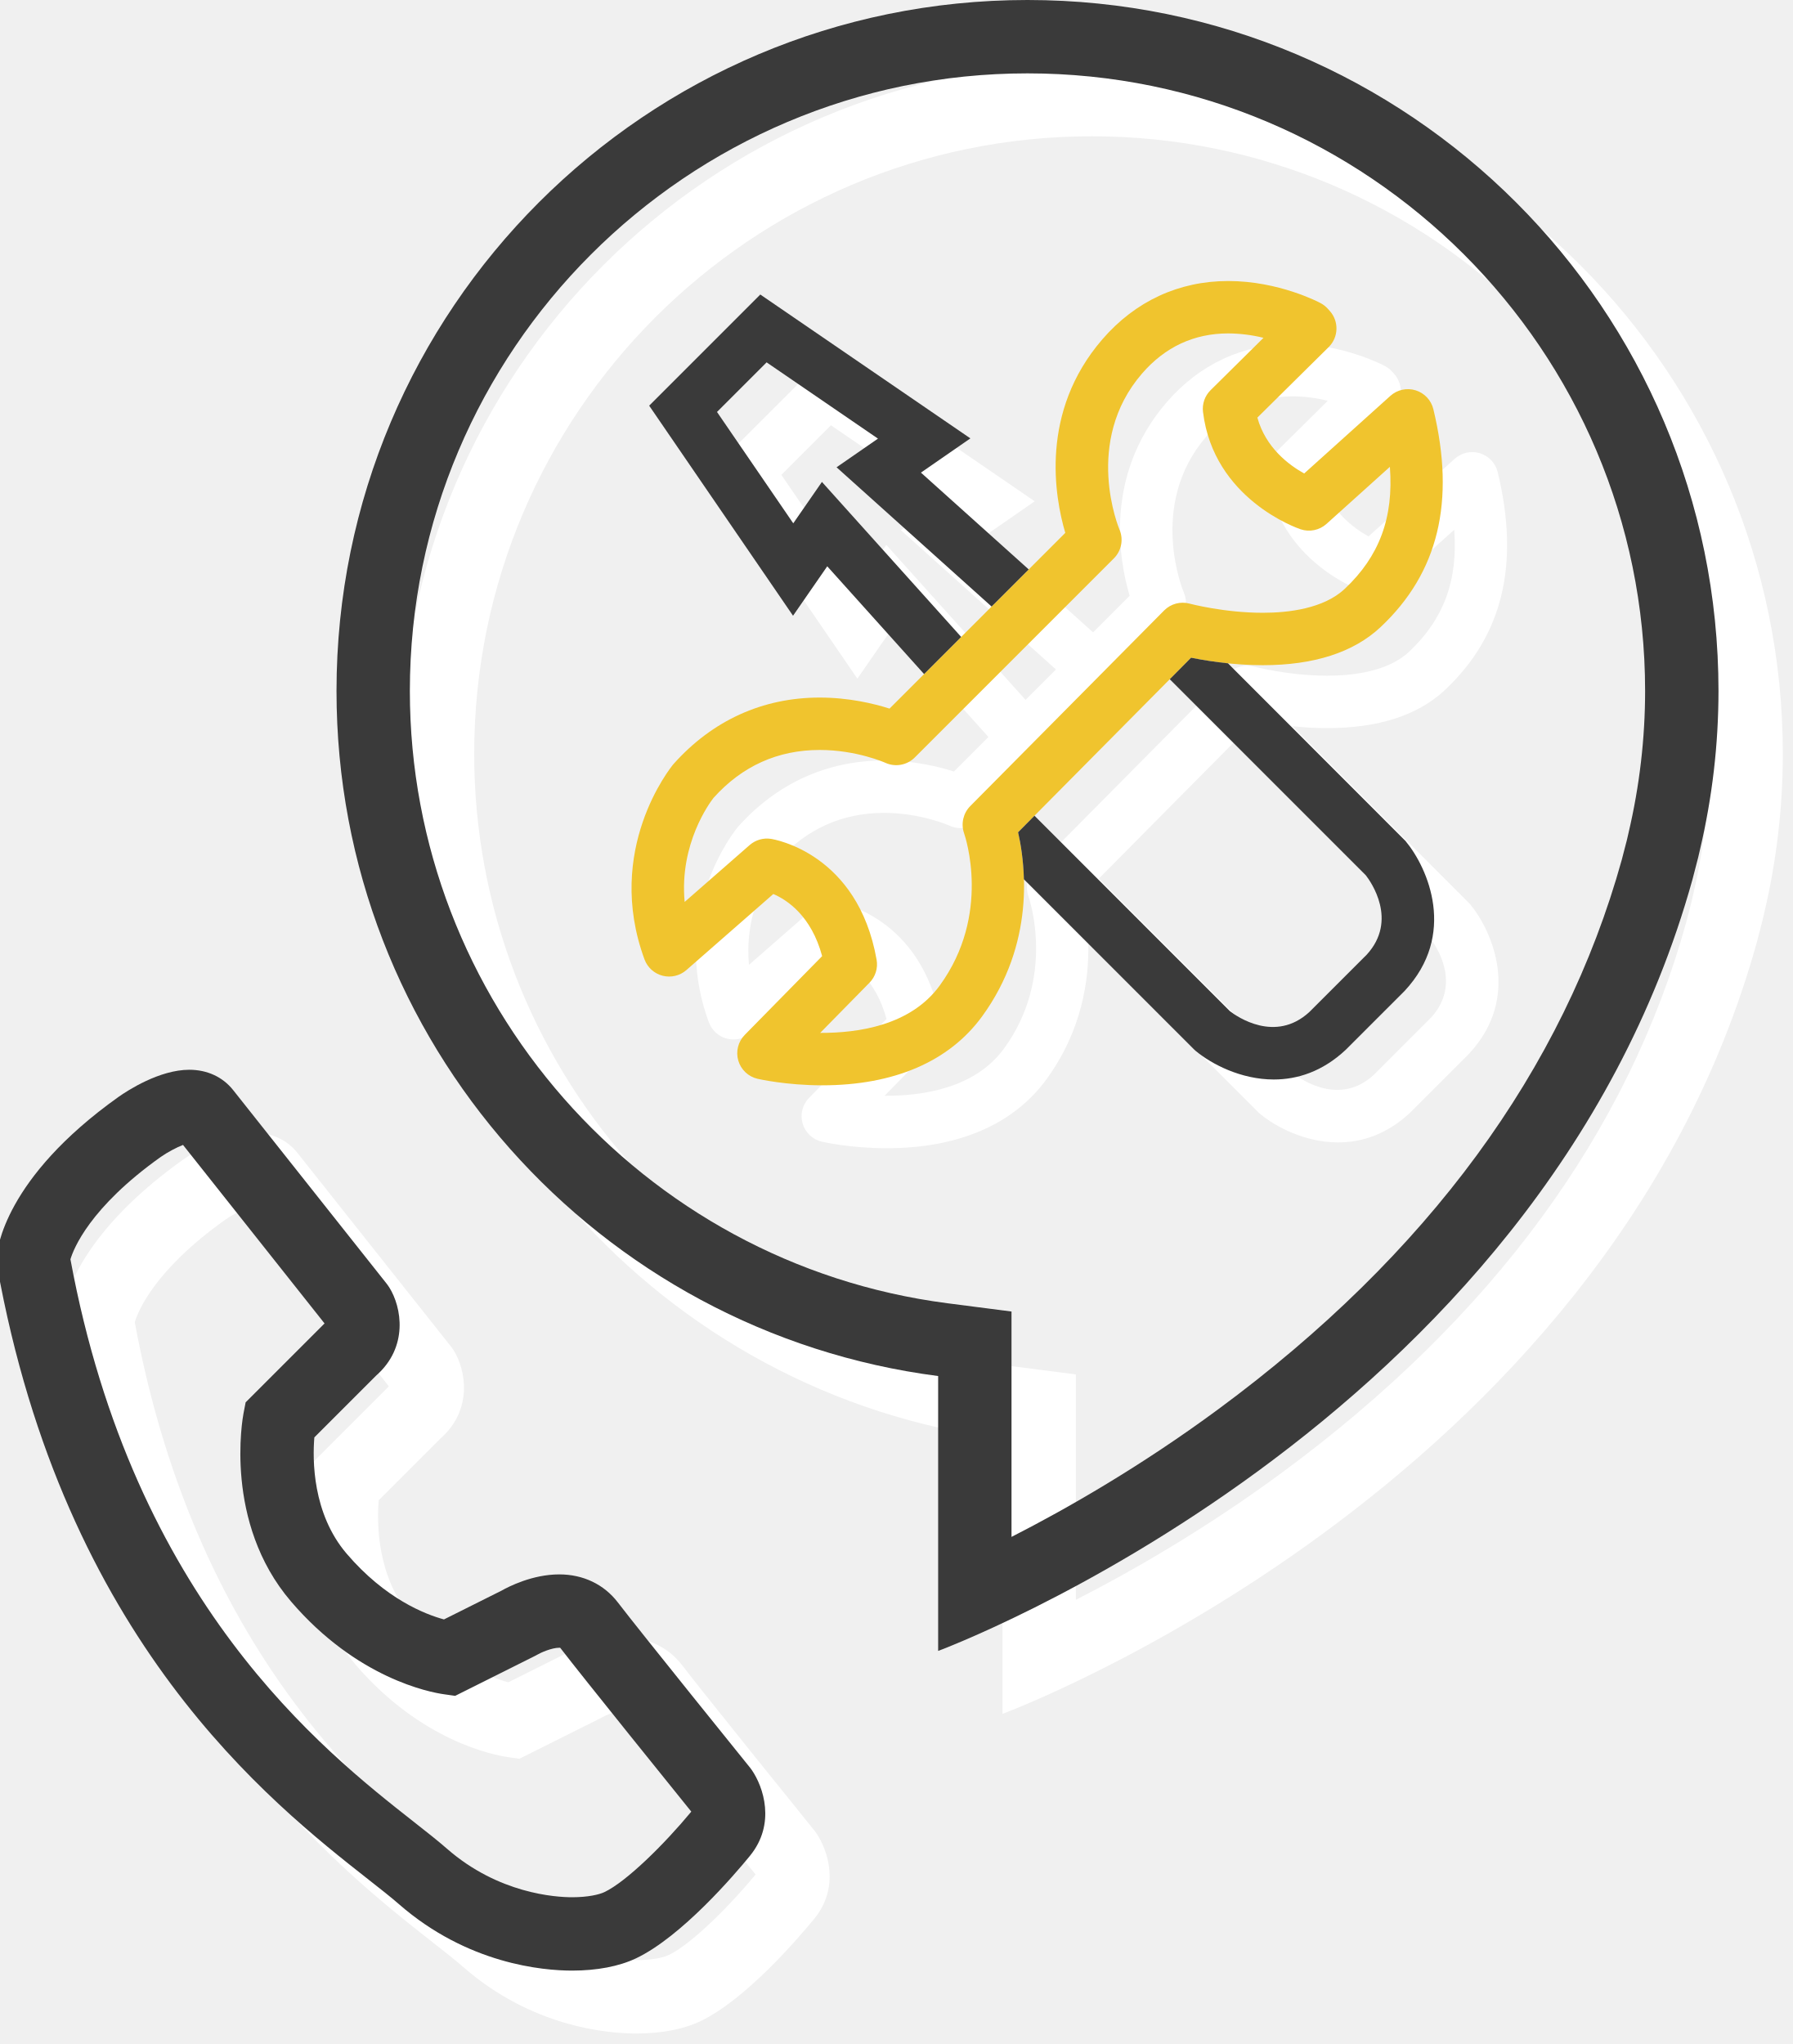
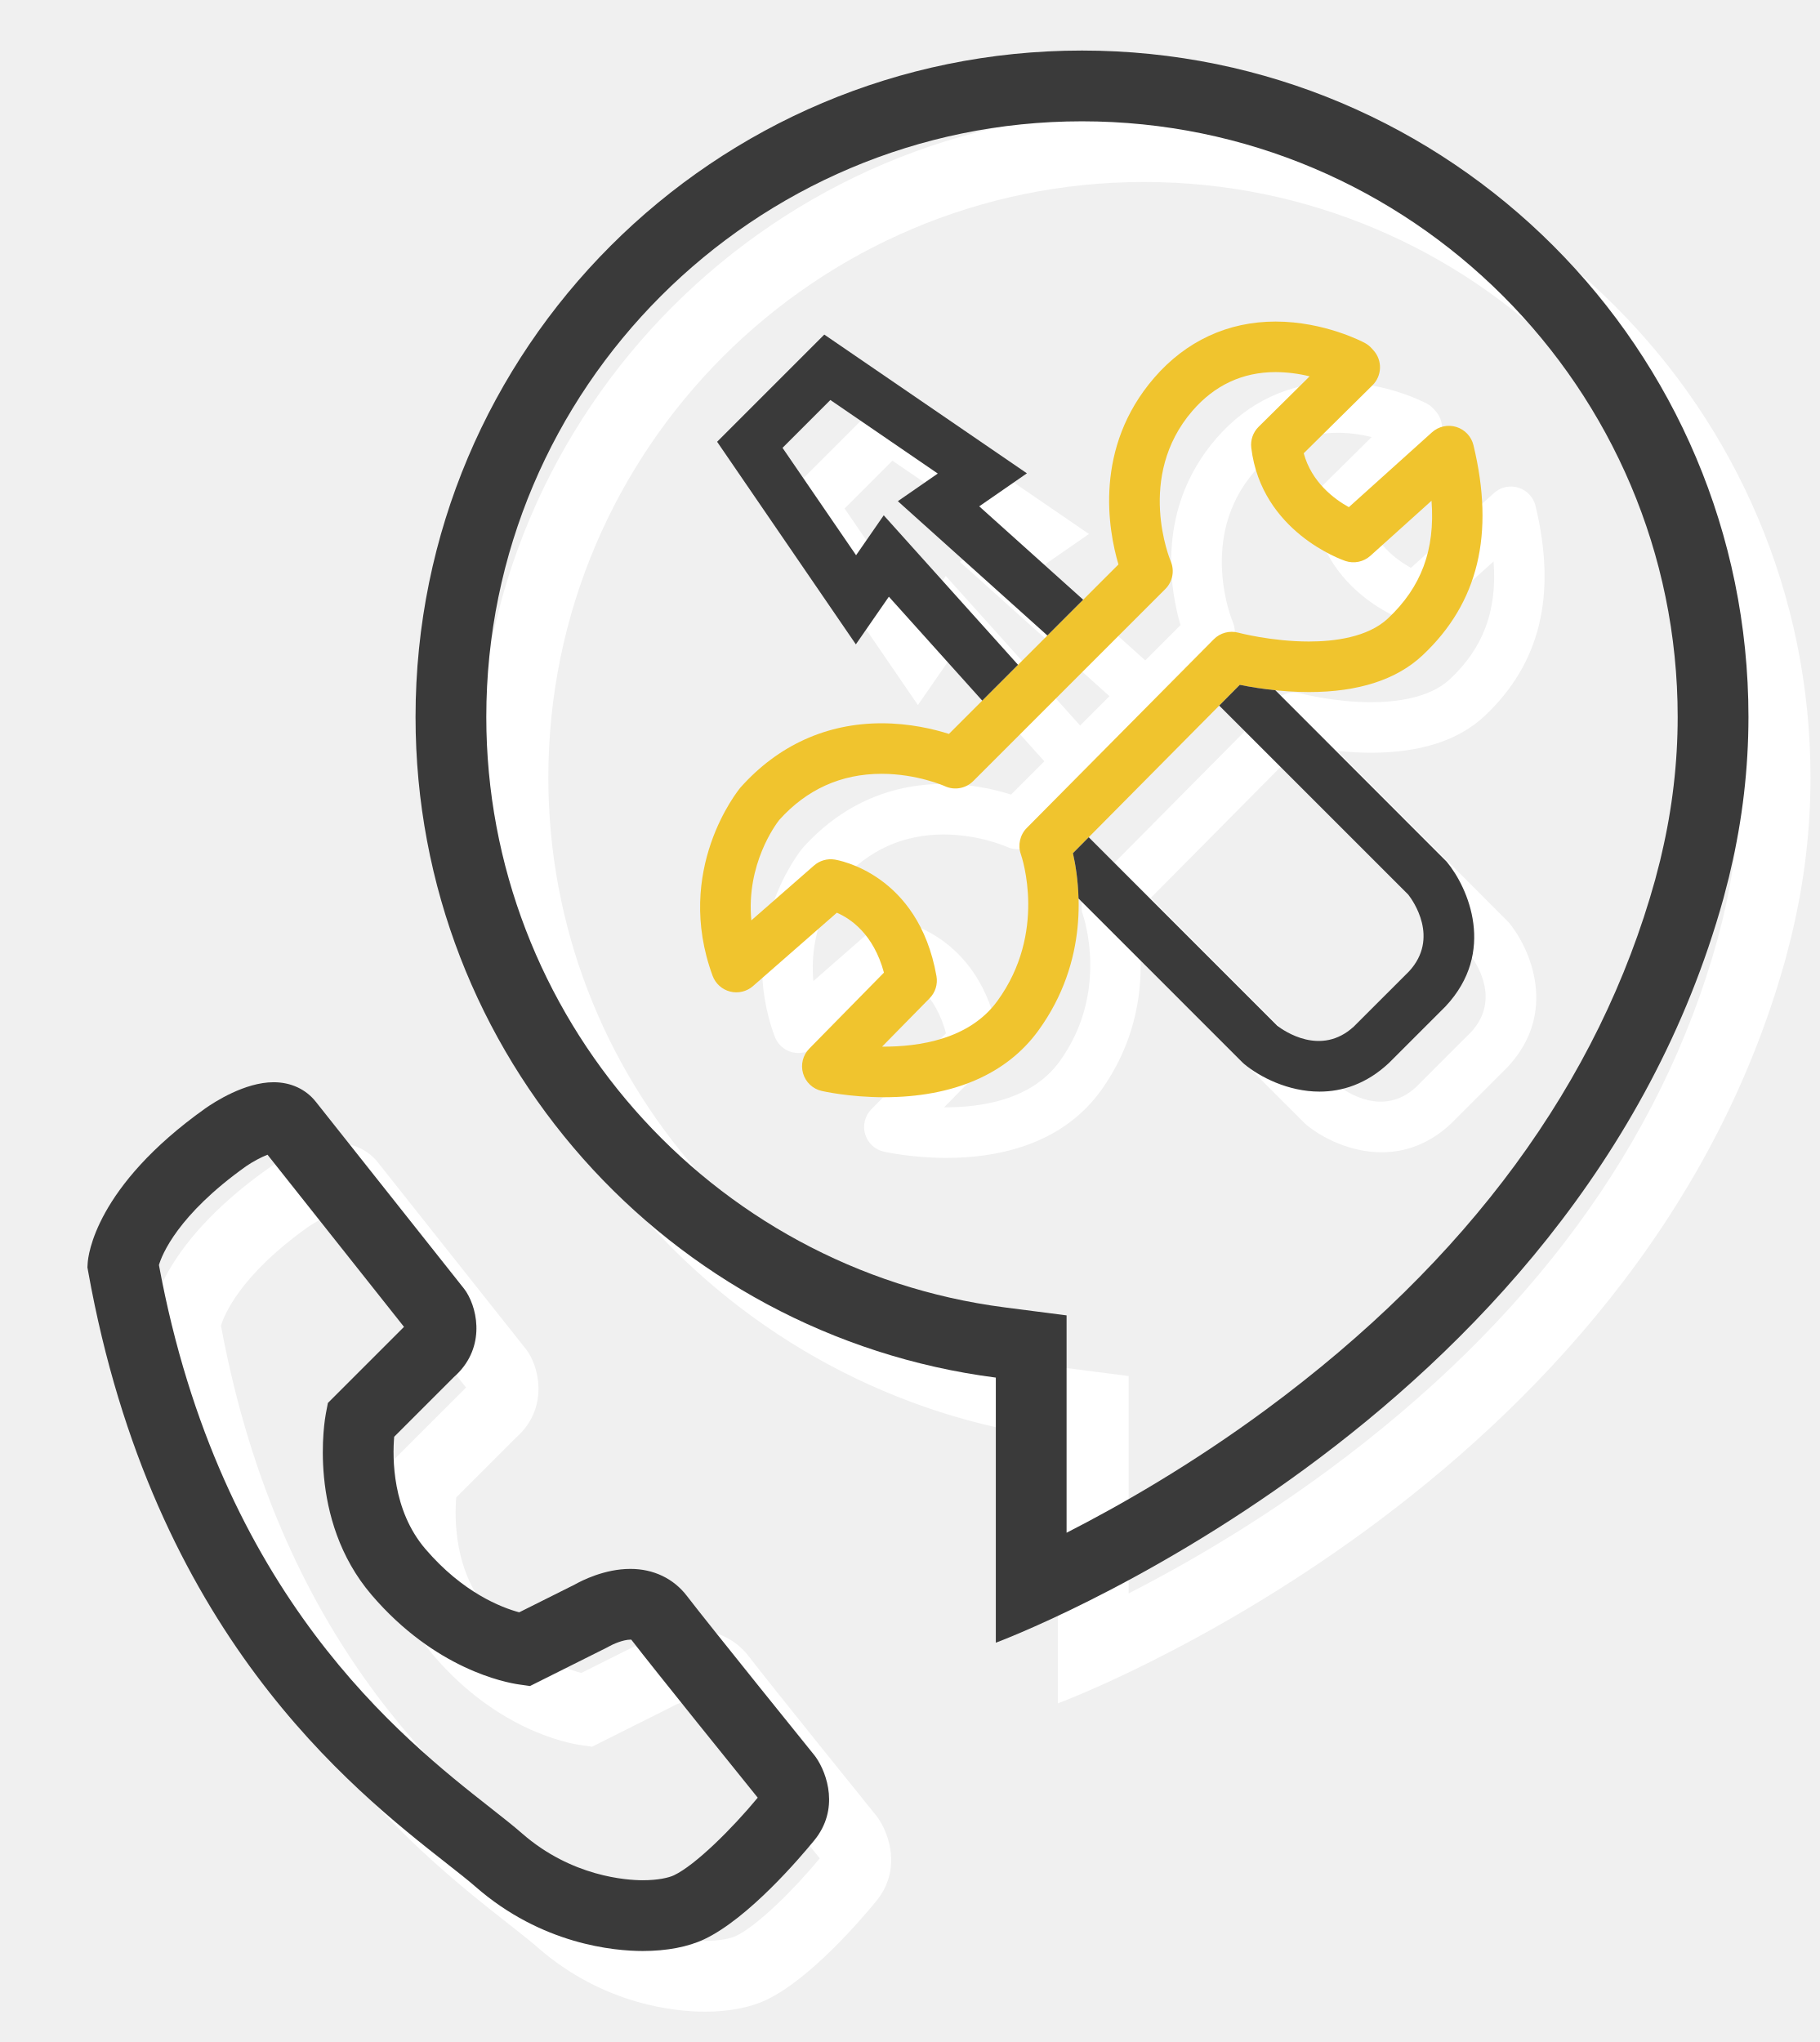
- <svg xmlns="http://www.w3.org/2000/svg" fill="none" viewBox="0 0 171 195">
-   <g clip-path="url(#clip0)">
-     <path d="M77.694 174.636c-.104-.13-10.495-12.996-12.609-15.76-1.32-1.727-3.307-2.678-5.593-2.678-2.56 0-4.836 1.17-5.512 1.553l-5.486 2.743c-1.773-.479-5.587-1.95-9.28-6.268-3.284-3.839-3.26-8.986-3.086-11.099l5.893-5.893c3.093-2.717 2.452-6.516 1.246-8.431l-.219-.311s-12.862-16.221-14.666-18.498c-.989-1.249-2.475-1.938-4.184-1.938-2.849 0-5.879 1.975-6.756 2.592-10.885 7.749-11.586 14.562-11.63 15.313l-.025.414.074.409c6.412 35.726 26.026 51.137 35.453 58.543 1.148.901 2.14 1.681 2.854 2.306C50.731 193.38 57.93 194 60.721 194c2.375-.001 4.48-.405 6.09-1.171 4.365-2.078 9.424-8.01 10.871-9.778 2.501-3.059 1.283-6.599.168-8.208l-.156-.207zm-13.893 11.873c-.499.237-1.57.491-3.08.491-1.56 0-7.033-.334-11.945-4.632-.854-.747-1.913-1.579-3.139-2.543-8.694-6.83-26.729-21.001-32.78-53.684.29-.979 1.83-4.938 8.62-9.771a11.385 11.385 0 012.12-1.142c2.83 3.572 11.41 14.392 13.501 17.03l-7.528 7.527-.203 1.055c-.08.422-1.91 10.409 4.527 17.937 6.286 7.349 13.25 8.667 14.583 8.856l1.082.154 7.644-3.823.218-.118c.281-.167 1.335-.648 2.071-.648.036 0 .065.001.088.003 2.15 2.8 11.105 13.897 12.5 15.624a.03.03 0 00.004.01c-2.562 3.095-6.173 6.669-8.283 7.674zM137.85 65.824c5.512-5.177 7.156-11.975 5.033-20.783a2.502 2.502 0 00-4.103-1.272l-8.221 7.403c-1.438-.795-3.676-2.451-4.465-5.33l6.803-6.729a2.502 2.502 0 00.104-3.446l-.186-.207a2.473 2.473 0 00-.678-.533c-.16-.086-3.988-2.116-8.824-2.116-4.709 0-8.859 1.921-12.002 5.556-6 6.938-4.557 15.042-3.543 18.471l-3.488 3.488-10.284-9.236 4.717-3.266L78.671 34.1l-10.6 10.603 13.723 20.041 3.266-4.717 9.237 10.282-3.295 3.294c-1.5-.478-3.883-1.052-6.663-1.052-5.429 0-10.236 2.174-13.962 6.359-.27.329-6.599 8.165-2.75 18.621a2.501 2.501 0 003.992 1.019l8.295-7.259c1.323.567 3.622 2.08 4.66 5.925l-7.385 7.516a2.498 2.498 0 001.218 4.187c.11.025 2.724.623 6.175.623 6.84 0 12.112-2.271 15.245-6.567 3.363-4.613 4.094-9.433 3.994-13.088l16.217 16.217.172.158c1.521 1.26 4.318 2.725 7.451 2.725 2.227 0 4.625-.741 6.852-2.824l5.518-5.516.102-.104c5.012-5.358 2.258-11.698.1-14.302l-16.945-16.959c1.027.106 2.148.181 3.322.181 4.888-.001 8.669-1.225 11.24-3.639zM84.551 51.978l-2.734 3.949-7.276-10.625 4.731-4.732 10.625 7.276-3.95 2.734 14.792 13.286-4.094 4.093 1.191-1.192-13.285-14.789zm13.562 33.524c.11.313 2.615 7.746-2.328 14.527-2.77 3.798-7.748 4.526-11.4 4.512l4.703-4.787c.566-.576.82-1.391.68-2.187-1.79-10.147-9.745-11.484-10.083-11.536a2.513 2.513 0 00-2.027.589l-6.204 5.428c-.522-5.56 2.413-9.489 2.76-9.932 2.72-3.03 6.126-4.566 10.124-4.566 3.515 0 6.231 1.211 6.25 1.22a2.501 2.501 0 002.817-.501l19-19a2.493 2.493 0 00.527-2.756c-.035-.083-3.494-8.34 2.158-14.876 2.195-2.539 4.961-3.826 8.221-3.826 1.23 0 2.383.183 3.365.421l-5.047 4.993a2.5 2.5 0 00-.725 2.08c1.012 8.3 8.969 11.077 9.307 11.191a2.503 2.503 0 002.473-.511l6.049-5.447c.373 4.864-1.02 8.554-4.309 11.642-2.008 1.887-5.359 2.283-7.818 2.283-3.689 0-6.951-.865-6.982-.873a2.502 2.502 0 00-2.43.653l-18.5 18.667a2.521 2.521 0 00-.58 2.592zm5.502 1.842v0zm-.181-1.121zm33.091 10.856l-5.479 5.476c-3.248 2.98-6.9.432-7.576-.087l-18.643-18.645 14.941-15.075-2.035 2.053 18.707 18.706c.46.592 3.097 4.287.085 7.572zm-15.209-28.054zm-.843-.143l.066.012a4.19 4.19 0 01-.066-.012z" fill="#fff" />
-     <path d="M104.162 6.002c-36.408 0-65.922 29.514-65.922 65.922 0 33.517 25.02 61.172 57.398 65.354v26.224s57.439-21.243 71.969-73.622c.078-.283.139-.538.211-.812.113-.424.225-.85.33-1.277.064-.263.119-.514.178-.769a66.07 66.07 0 001.758-15.098c0-36.408-29.514-65.922-65.922-65.922zm57.348 79.422l-.006.027-.006.027-.029.13c-.039.17-.076.339-.119.515-.094.376-.191.751-.301 1.161l-.104.4a9.602 9.602 0 01-.082.324c-5.564 20.056-18.52 37.7-38.506 52.442-7.373 5.438-14.408 9.464-19.719 12.175V131.123l-6.104-.788c-29.243-3.777-51.295-28.889-51.295-58.412 0-32.49 26.432-58.922 58.922-58.922 32.488 0 58.922 26.432 58.922 58.922a59.082 59.082 0 01-1.573 13.501z" fill="#fff" />
-     <path d="M54.583 187.998c-2.791 0-9.99-.62-16.554-6.364-.714-.625-1.706-1.404-2.854-2.306-9.426-7.406-29.041-22.817-35.453-58.543l-.074-.409.024-.414c.044-.752.746-7.564 11.63-15.313.878-.617 3.908-2.592 6.757-2.592 1.708 0 3.194.688 4.184 1.938 1.804 2.277 14.666 18.498 14.666 18.498l.219.311c1.206 1.915 1.847 5.714-1.246 8.431l-5.893 5.893c-.175 2.112-.198 7.26 3.086 11.099 3.692 4.317 7.507 5.789 9.28 6.268l5.486-2.743c.676-.383 2.952-1.553 5.512-1.553 2.286 0 4.272.951 5.593 2.678 2.114 2.764 12.504 15.63 12.609 15.76l.155.207c1.115 1.609 2.333 5.149-.168 8.208-1.447 1.769-6.505 7.7-10.872 9.778-1.607.763-3.712 1.167-6.087 1.168zM6.72 120.14c6.05 32.683 24.086 46.854 32.78 53.684 1.226.964 2.285 1.796 3.139 2.543 4.912 4.298 10.384 4.632 11.944 4.632 1.511 0 2.582-.254 3.081-.491 2.11-1.005 5.722-4.579 8.284-7.674l-.004-.01C64.55 171.097 55.593 160 53.444 157.2a1.065 1.065 0 00-.088-.003c-.736 0-1.79.481-2.071.648l-.218.118-7.644 3.823-1.082-.154c-1.333-.189-8.297-1.508-14.583-8.856-6.438-7.527-4.608-17.515-4.527-17.937l.203-1.055 7.528-7.527-13.502-17.03c-.611.237-1.467.688-2.12 1.142-6.792 4.833-8.332 8.792-8.62 9.771z" fill="#3A3A3A" />
-     <path d="M78.443 103.54c-3.452 0-6.065-.598-6.175-.623a2.5 2.5 0 01-1.218-4.187l7.384-7.516c-1.037-3.845-3.336-5.357-4.659-5.925l-8.295 7.259a2.503 2.503 0 01-3.993-1.018c-3.848-10.457 2.48-18.293 2.751-18.622 3.726-4.185 8.533-6.359 13.962-6.359 2.78 0 5.162.574 6.663 1.052l16.766-16.765c-1.013-3.43-2.457-11.534 3.543-18.471 3.143-3.634 7.293-5.556 12.002-5.556 4.837 0 8.664 2.029 8.825 2.116.255.137.484.317.677.533l.186.207c.89.993.845 2.508-.104 3.446l-6.803 6.729c.789 2.879 3.028 4.535 4.465 5.33l8.222-7.403a2.5 2.5 0 014.103 1.272c2.123 8.809.478 15.606-5.033 20.783-2.57 2.414-6.353 3.638-11.242 3.638-2.789 0-5.324-.407-6.839-.714L97.127 79.399c.729 3.181 1.631 10.62-3.439 17.574-3.133 4.296-8.405 6.567-15.245 6.567zm-.196-5.001c3.651.015 8.631-.714 11.4-4.512 4.944-6.781 2.438-14.214 2.329-14.527a2.518 2.518 0 01.582-2.593l18.5-18.667a2.501 2.501 0 012.43-.653c.03.008 3.293.873 6.982.873 2.458 0 5.811-.396 7.818-2.283 3.288-3.088 4.681-6.778 4.309-11.642l-6.049 5.447a2.505 2.505 0 01-2.473.511c-.338-.114-8.295-2.891-9.307-11.191a2.496 2.496 0 01.724-2.08l5.047-4.993a14.37 14.37 0 00-3.365-.421c-3.259 0-6.024 1.288-8.221 3.826-5.651 6.536-2.192 14.793-2.157 14.876.405.94.196 2.033-.528 2.756l-19 19a2.5 2.5 0 01-2.817.501c-.018-.008-2.735-1.22-6.25-1.22-3.998 0-7.404 1.536-10.125 4.566-.347.442-3.282 4.372-2.759 9.932l6.204-5.428a2.506 2.506 0 012.027-.589c.337.052 8.291 1.389 10.082 11.536a2.498 2.498 0 01-.679 2.187l-4.704 4.788z" fill="#F0C42E" />
-     <path d="M78.92 54.025l9.238 10.282 3.54-3.541-13.285-14.79-2.735 3.949-7.276-10.624 4.732-4.732 10.625 7.276-3.95 2.734 14.79 13.286 3.542-3.541-10.283-9.236 4.717-3.266-20.042-13.724-10.601 10.603 13.724 20.041 3.265-4.717zM117.147 63.28a37.19 37.19 0 01-3.517-.534l-2.034 2.053 18.706 18.706c.46.592 3.097 4.287.084 7.572l-5.478 5.476c-3.248 2.98-6.901.432-7.576-.087L98.69 77.821l-1.563 1.578c.245 1.07.505 2.63.555 4.485l16.217 16.218.173.158c1.521 1.26 4.318 2.725 7.45 2.725 2.228 0 4.625-.741 6.853-2.824l5.518-5.516.102-.103c5.012-5.358 2.257-11.699.099-14.303L117.147 63.28z" fill="#3A3A3A" />
-     <path d="M98.023 7c32.489 0 58.922 26.432 58.922 58.922 0 4.508-.529 9.05-1.573 13.5l-.006.027-.007.027-.029.13c-.038.17-.076.339-.118.515-.094.376-.191.751-.302 1.161l-.103.4c-.026.108-.054.216-.083.324-5.564 20.056-18.52 37.7-38.506 52.442-7.373 5.438-14.408 9.464-19.719 12.175V125.121l-6.104-.788c-29.243-3.777-51.294-28.889-51.294-58.412C39.102 33.432 65.534 7 98.023 7zm0-7c-36.407 0-65.92 29.514-65.92 65.922 0 33.517 25.02 61.172 57.397 65.354V157.5s57.439-21.243 71.97-73.622c.078-.283.138-.538.21-.812.114-.424.225-.85.331-1.277.063-.263.119-.514.177-.769a66.014 66.014 0 001.758-15.098C163.945 29.514 134.432 0 98.023 0z" fill="#3A3A3A" />
-   </g>
-   <defs>
-     <clipPath id="clip0">
-       <path fill="#fff" d="M0 0h171v195H0z" />
-     </clipPath>
-   </defs>
+ <svg xmlns="http://www.w3.org/2000/svg" fill="none" viewBox="0 0 180 202">
+   <path d="M86.694 179.636c-.104-.13-10.495-12.996-12.609-15.76-1.32-1.727-3.307-2.678-5.593-2.678-2.56 0-4.836 1.17-5.512 1.553l-5.486 2.743c-1.773-.479-5.587-1.95-9.28-6.268-3.284-3.839-3.26-8.986-3.086-11.099l5.893-5.893c3.093-2.717 2.452-6.516 1.246-8.431l-.219-.311s-12.862-16.221-14.666-18.498c-.989-1.249-2.475-1.938-4.184-1.938-2.849 0-5.879 1.975-6.756 2.592-10.885 7.749-11.586 14.562-11.63 15.313l-.025.414.074.409c6.412 35.726 26.026 51.137 35.453 58.543 1.148.901 2.14 1.681 2.854 2.306C59.731 198.38 66.93 199 69.721 199c2.375-.001 4.48-.405 6.09-1.171 4.365-2.078 9.424-8.01 10.871-9.778 2.501-3.059 1.283-6.599.168-8.208l-.156-.207zm-13.893 11.873c-.499.237-1.57.491-3.08.491-1.56 0-7.033-.334-11.945-4.632-.854-.747-1.913-1.579-3.139-2.543-8.694-6.83-26.729-21.001-32.78-53.684.29-.979 1.83-4.938 8.62-9.771a11.385 11.385 0 012.12-1.142c2.83 3.572 11.41 14.392 13.501 17.03l-7.528 7.527-.203 1.055c-.08.422-1.91 10.409 4.527 17.937 6.286 7.349 13.25 8.667 14.583 8.856l1.082.154 7.644-3.823.218-.118c.281-.167 1.335-.648 2.071-.648.036 0 .065.001.088.003 2.15 2.8 11.105 13.897 12.5 15.624a.03.03 0 00.004.01c-2.562 3.095-6.173 6.669-8.283 7.674zM146.85 70.824c5.512-5.177 7.156-11.975 5.033-20.783a2.502 2.502 0 00-4.103-1.272l-8.221 7.403c-1.438-.795-3.676-2.451-4.465-5.33l6.803-6.729a2.502 2.502 0 00.104-3.446l-.186-.207a2.473 2.473 0 00-.678-.533c-.16-.086-3.988-2.116-8.824-2.116-4.709 0-8.859 1.921-12.002 5.556-6 6.938-4.557 15.042-3.543 18.471l-3.488 3.488-10.284-9.236 4.717-3.266L87.671 39.1l-10.6 10.603 13.723 20.041 3.266-4.717 9.237 10.282-3.295 3.294c-1.5-.478-3.883-1.052-6.663-1.052-5.429 0-10.236 2.174-13.962 6.359-.27.329-6.599 8.165-2.75 18.621a2.501 2.501 0 003.992 1.019l8.295-7.259c1.323.567 3.622 2.08 4.66 5.925l-7.385 7.516a2.498 2.498 0 001.218 4.187c.11.025 2.724.623 6.175.623 6.84 0 12.112-2.271 15.245-6.567 3.363-4.613 4.094-9.433 3.994-13.088l16.217 16.217.172.158c1.521 1.26 4.318 2.725 7.451 2.725 2.227 0 4.625-.741 6.852-2.824l5.518-5.516.102-.104c5.012-5.358 2.258-11.698.1-14.302l-16.945-16.959c1.027.106 2.148.181 3.322.181 4.888-.001 8.669-1.225 11.24-3.639zM93.551 56.978l-2.734 3.949-7.276-10.625 4.731-4.732 10.625 7.276-3.95 2.734 14.792 13.286-4.094 4.093 1.191-1.192-13.285-14.789zm13.562 33.524c.109.313 2.615 7.746-2.328 14.527-2.77 3.798-7.748 4.526-11.4 4.512l4.703-4.787c.566-.576.82-1.391.68-2.187-1.79-10.147-9.745-11.484-10.083-11.536a2.513 2.513 0 00-2.027.589l-6.204 5.428c-.522-5.56 2.413-9.489 2.76-9.932 2.72-3.03 6.126-4.566 10.124-4.566 3.515 0 6.231 1.211 6.25 1.22a2.5 2.5 0 002.817-.501l19-19a2.493 2.493 0 00.527-2.756c-.035-.083-3.494-8.34 2.158-14.876 2.195-2.539 4.961-3.826 8.221-3.826 1.23 0 2.383.183 3.365.421l-5.047 4.993a2.5 2.5 0 00-.725 2.08c1.012 8.3 8.969 11.077 9.307 11.191a2.503 2.503 0 002.473-.511l6.049-5.447c.373 4.864-1.02 8.554-4.309 11.642-2.008 1.887-5.359 2.283-7.818 2.283-3.689 0-6.951-.865-6.982-.873a2.502 2.502 0 00-2.43.653l-18.5 18.667a2.521 2.521 0 00-.581 2.592zm5.502 1.842v0zm-.181-1.121zm33.091 10.856l-5.479 5.476c-3.248 2.98-6.9.432-7.576-.087l-18.643-18.645 14.941-15.075-2.035 2.053 18.707 18.706c.46.592 3.097 4.287.085 7.572zm-15.209-28.054zm-.843-.143l.066.012a4.19 4.19 0 01-.066-.012z" fill="#fff" />
+   <path d="M113.162 11.002c-36.408 0-65.922 29.514-65.922 65.922 0 33.517 25.02 61.172 57.398 65.354v26.224s57.439-21.243 71.969-73.622c.078-.283.139-.538.211-.812.113-.424.225-.85.33-1.277.064-.263.119-.514.178-.769a66.07 66.07 0 001.758-15.098c0-36.408-29.514-65.922-65.922-65.922zm57.348 79.422l-.006.027-.006.027-.029.13c-.039.17-.076.339-.119.515-.094.376-.191.751-.301 1.161l-.104.4a9.602 9.602 0 01-.082.324c-5.564 20.056-18.52 37.7-38.506 52.442-7.373 5.438-14.408 9.464-19.719 12.175V136.123l-6.104-.788c-29.243-3.777-51.295-28.889-51.295-58.412 0-32.49 26.432-58.922 58.922-58.922 32.488 0 58.922 26.432 58.922 58.922a59.082 59.082 0 01-1.573 13.501z" fill="#fff" />
+   <path d="M63.583 192.998c-2.791 0-9.99-.62-16.554-6.364-.714-.625-1.706-1.404-2.854-2.306-9.426-7.406-29.041-22.817-35.453-58.543l-.074-.409.024-.414c.044-.752.746-7.564 11.63-15.313.878-.617 3.908-2.592 6.757-2.592 1.708 0 3.194.688 4.184 1.938 1.804 2.277 14.666 18.498 14.666 18.498l.219.311c1.206 1.915 1.847 5.714-1.246 8.431l-5.893 5.893c-.175 2.112-.198 7.26 3.086 11.099 3.692 4.317 7.507 5.789 9.28 6.268l5.486-2.743c.676-.383 2.952-1.553 5.512-1.553 2.286 0 4.272.951 5.593 2.678 2.114 2.764 12.504 15.63 12.609 15.76l.155.207c1.115 1.609 2.333 5.149-.168 8.208-1.447 1.769-6.505 7.7-10.872 9.778-1.607.763-3.712 1.167-6.087 1.168zM15.72 125.14c6.05 32.683 24.086 46.854 32.78 53.684 1.226.964 2.285 1.796 3.139 2.543 4.912 4.298 10.384 4.632 11.944 4.632 1.511 0 2.582-.254 3.081-.491 2.11-1.005 5.722-4.579 8.284-7.674l-.004-.01C73.55 176.097 64.593 165 62.444 162.2a1.065 1.065 0 00-.088-.003c-.736 0-1.79.481-2.071.648l-.218.118-7.644 3.823-1.082-.154c-1.333-.189-8.297-1.508-14.583-8.856-6.438-7.527-4.608-17.515-4.527-17.937l.203-1.055 7.528-7.527-13.502-17.03c-.611.237-1.467.688-2.12 1.142-6.792 4.833-8.332 8.792-8.62 9.771z" fill="#3A3A3A" />
+   <path d="M87.443 108.54c-3.452 0-6.065-.598-6.175-.623a2.5 2.5 0 01-1.218-4.187l7.384-7.516c-1.037-3.845-3.336-5.357-4.659-5.925l-8.295 7.259a2.503 2.503 0 01-3.993-1.018c-3.848-10.457 2.48-18.293 2.751-18.622 3.726-4.185 8.533-6.359 13.962-6.359 2.78 0 5.162.574 6.663 1.052l16.766-16.765c-1.013-3.43-2.457-11.534 3.543-18.471 3.143-3.634 7.293-5.556 12.002-5.556 4.837 0 8.664 2.029 8.825 2.116.255.137.484.317.677.533l.186.207c.89.993.845 2.508-.104 3.446l-6.803 6.729c.789 2.879 3.028 4.535 4.465 5.33l8.222-7.403a2.5 2.5 0 014.103 1.272c2.123 8.809.478 15.606-5.033 20.783-2.57 2.414-6.353 3.638-11.242 3.638-2.789 0-5.324-.407-6.839-.714l-16.504 16.653c.729 3.181 1.631 10.62-3.439 17.574-3.133 4.296-8.405 6.567-15.245 6.567zm-.196-5.001c3.651.015 8.631-.714 11.4-4.512 4.944-6.781 2.438-14.214 2.329-14.527a2.518 2.518 0 01.582-2.593l18.5-18.667a2.501 2.501 0 012.43-.653c.03.008 3.293.873 6.982.873 2.458 0 5.811-.396 7.818-2.283 3.288-3.088 4.681-6.778 4.309-11.642l-6.049 5.447a2.505 2.505 0 01-2.473.511c-.338-.114-8.295-2.891-9.307-11.191a2.496 2.496 0 01.724-2.08l5.047-4.993a14.37 14.37 0 00-3.365-.421c-3.259 0-6.024 1.288-8.221 3.826-5.651 6.536-2.192 14.793-2.157 14.876.405.94.196 2.033-.528 2.756l-19 19a2.5 2.5 0 01-2.817.501c-.018-.008-2.735-1.22-6.25-1.22-3.998 0-7.404 1.536-10.125 4.566-.347.442-3.282 4.372-2.759 9.932l6.204-5.428a2.506 2.506 0 012.027-.589c.337.052 8.291 1.389 10.082 11.536a2.498 2.498 0 01-.679 2.187l-4.704 4.788z" fill="#F0C42E" />
+   <path d="M87.92 59.025l9.238 10.282 3.54-3.541-13.285-14.79-2.735 3.949-7.276-10.624 4.732-4.732 10.625 7.276-3.95 2.734L103.6 62.865l3.541-3.541-10.283-9.236 4.717-3.266-20.042-13.724-10.601 10.603 13.724 20.041 3.265-4.717zM126.147 68.28a37.19 37.19 0 01-3.517-.534l-2.034 2.053 18.706 18.706c.46.592 3.097 4.287.084 7.572l-5.478 5.476c-3.248 2.98-6.901.432-7.576-.087L107.69 82.821l-1.563 1.578c.245 1.07.505 2.63.555 4.485l16.217 16.218.173.158c1.521 1.26 4.318 2.725 7.45 2.725 2.228 0 4.625-.741 6.853-2.824l5.518-5.516.102-.103c5.012-5.358 2.257-11.699.099-14.303L126.147 68.28z" fill="#3A3A3A" />
+   <path d="M107.023 12c32.489 0 58.922 26.432 58.922 58.922 0 4.508-.529 9.05-1.573 13.5l-.006.027-.007.027-.029.13c-.038.17-.076.339-.118.515-.094.376-.191.751-.302 1.161l-.103.4c-.026.108-.054.216-.083.324-5.564 20.056-18.52 37.7-38.506 52.442-7.373 5.438-14.408 9.464-19.719 12.175V130.121l-6.104-.788c-29.243-3.777-51.294-28.889-51.294-58.412C48.102 38.432 74.534 12 107.023 12zm0-7c-36.407 0-65.92 29.514-65.92 65.922 0 33.517 25.02 61.172 57.397 65.354V162.5s57.439-21.243 71.97-73.622c.078-.283.138-.538.21-.812.114-.424.225-.85.331-1.277.063-.263.119-.514.177-.769a66.014 66.014 0 001.758-15.098C172.945 34.514 143.432 5 107.023 5z" fill="#3A3A3A" />
</svg>
